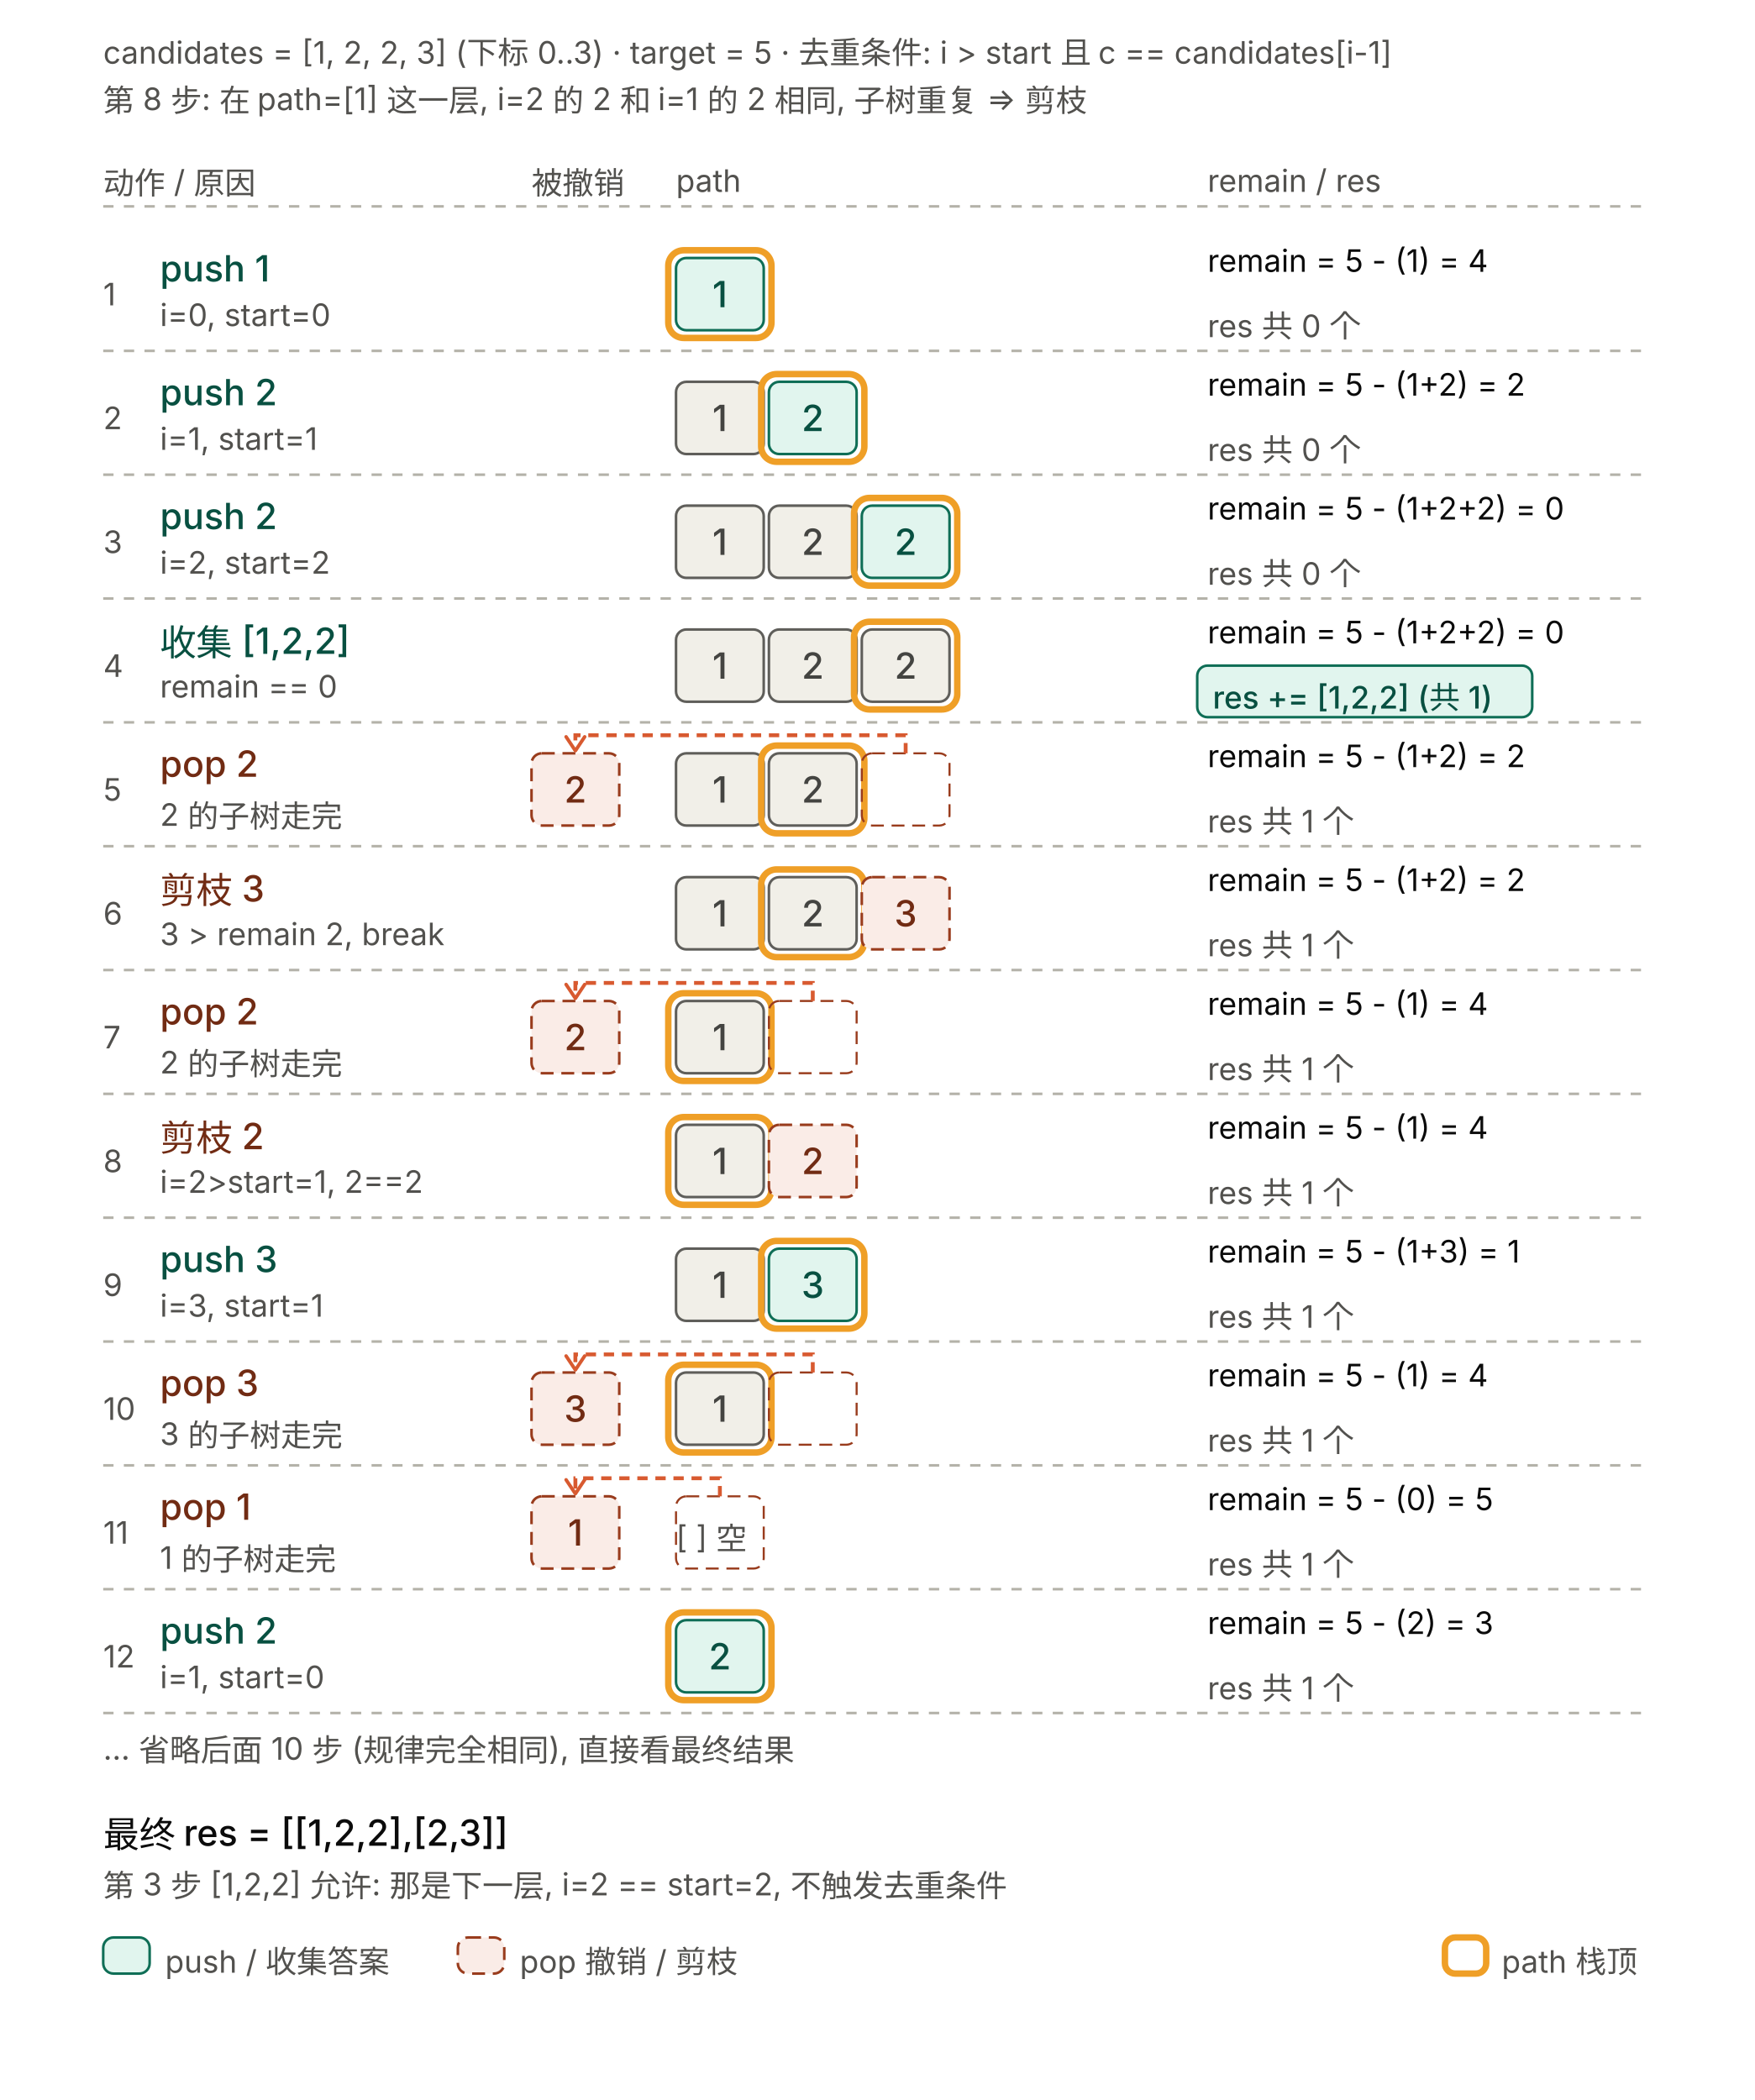
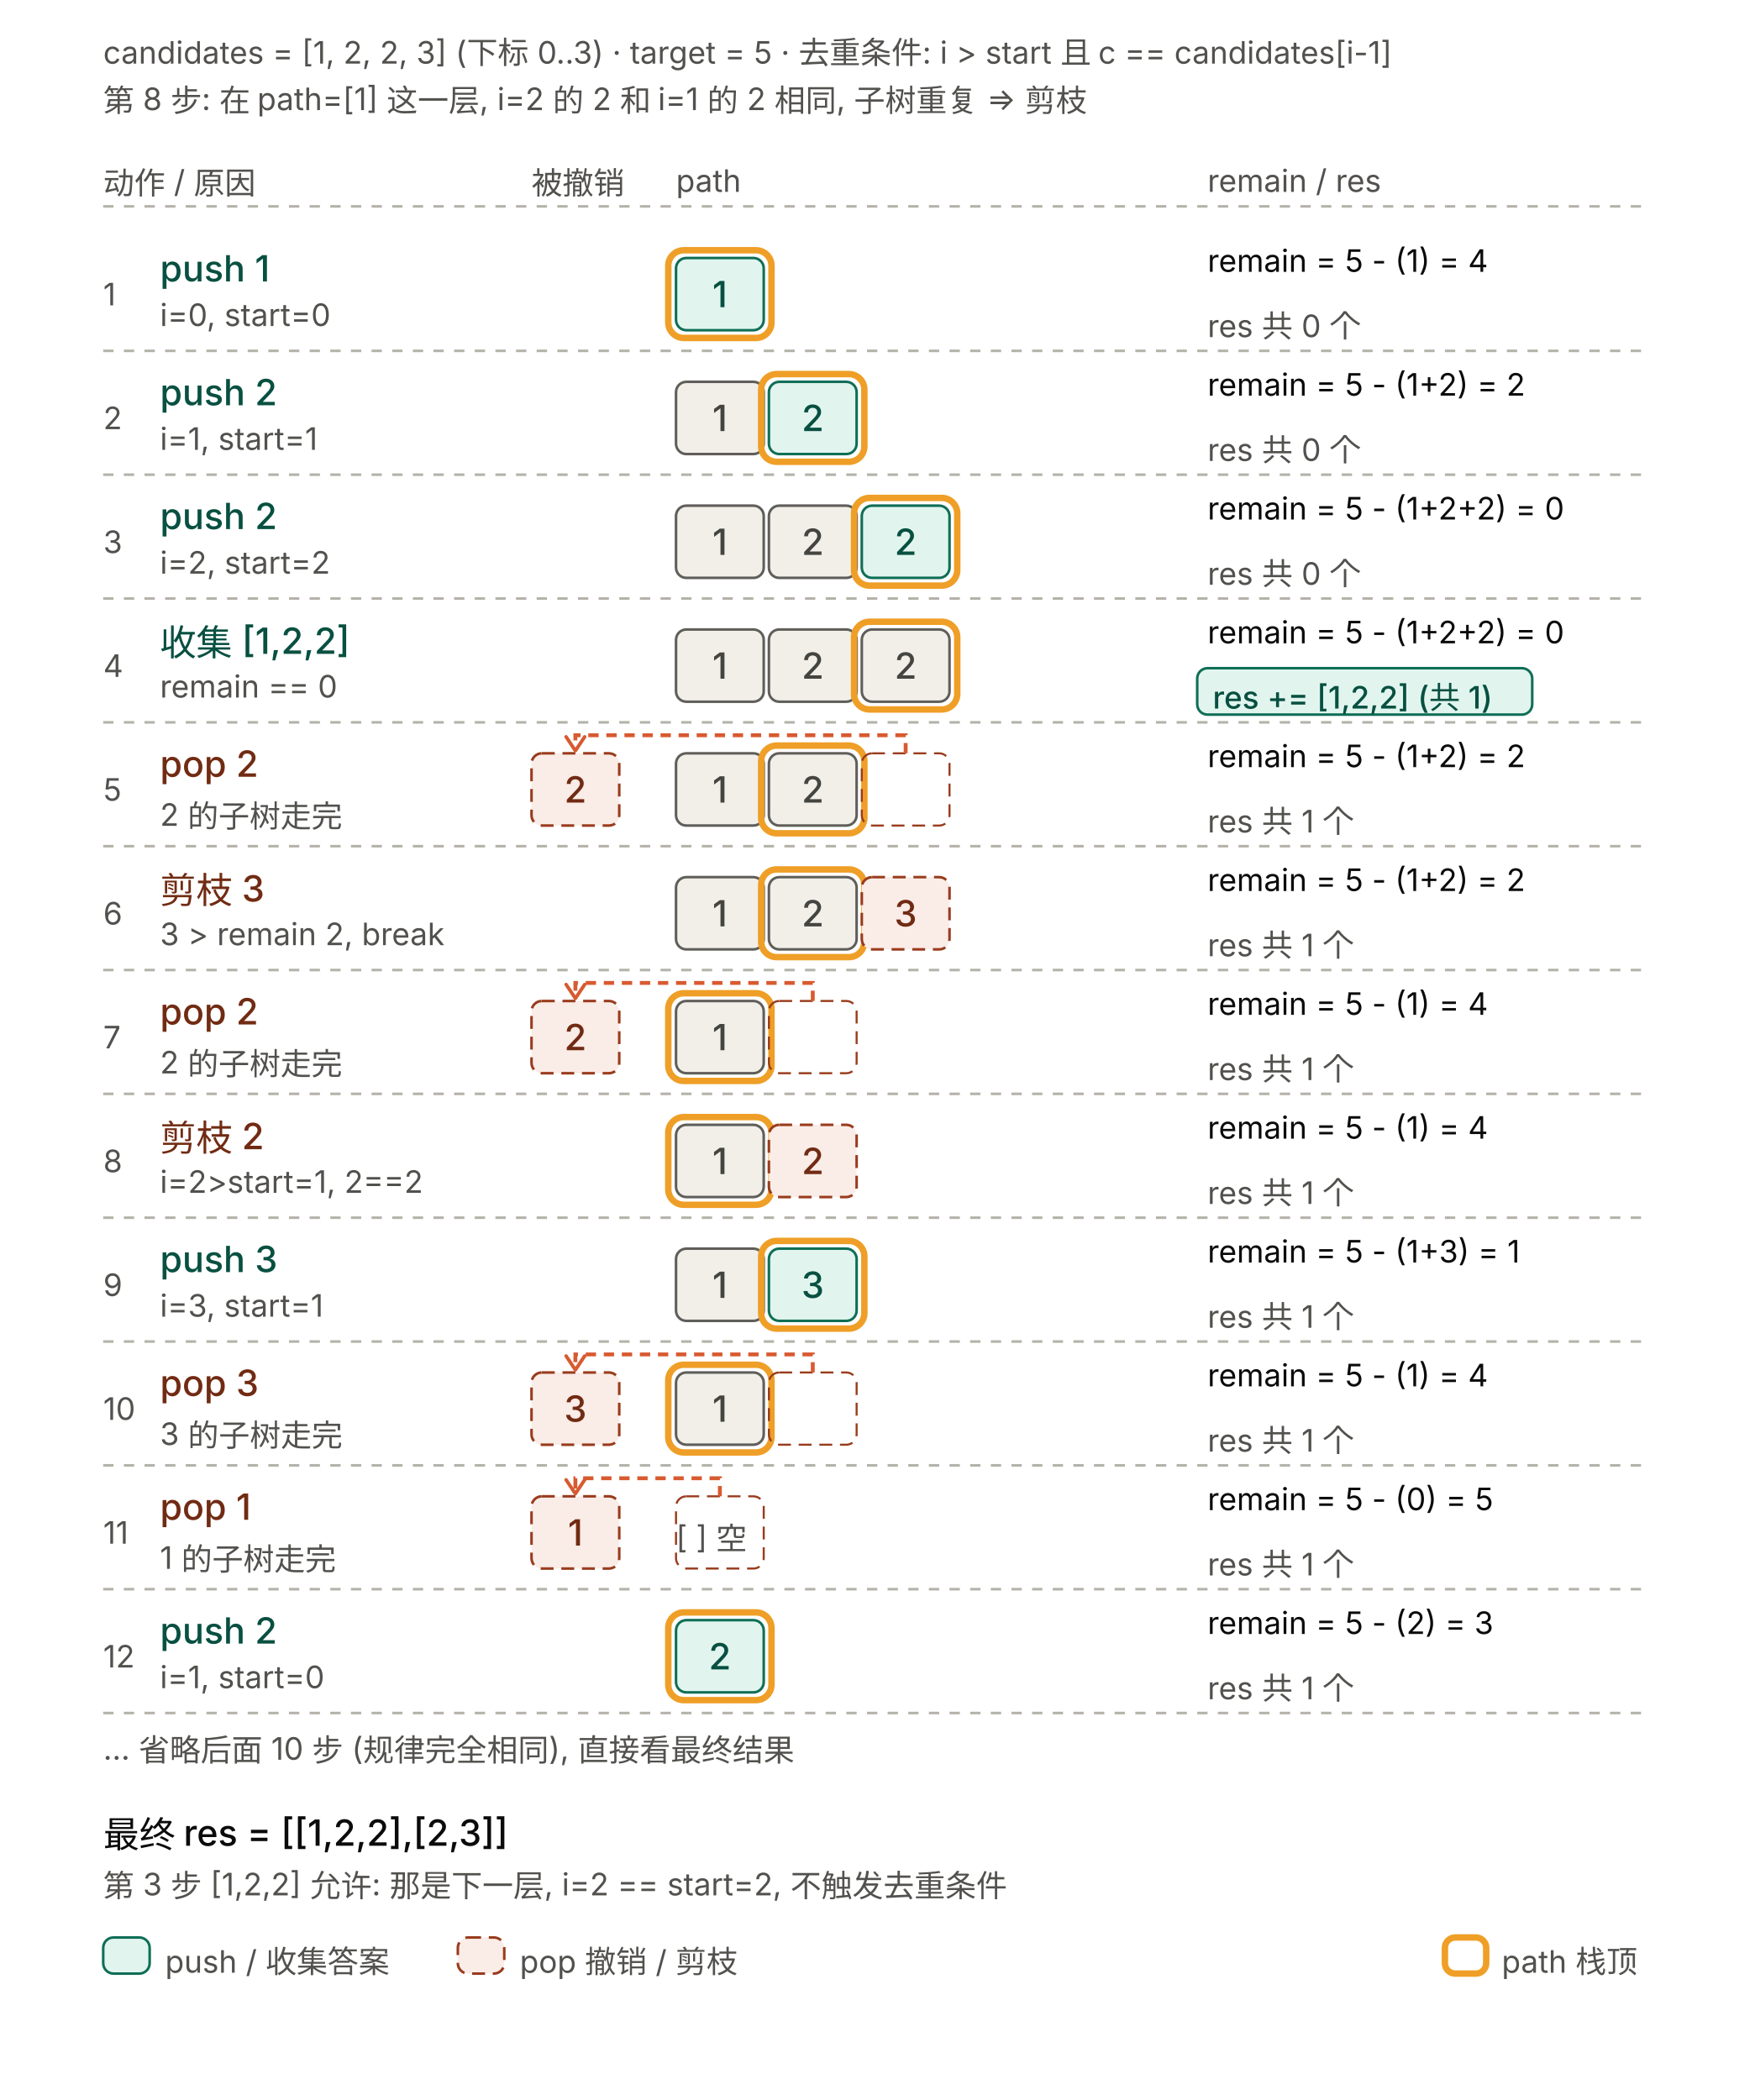
<svg xmlns="http://www.w3.org/2000/svg" width="100%" viewBox="0 0 680 814" role="img" font-family="ui-sans-serif, system-ui, -apple-system, &quot;PingFang SC&quot;, sans-serif">
  <defs>
    <marker id="arrow" viewBox="0 0 10 10" refX="8" refY="5" markerWidth="6" markerHeight="6" orient="auto-start-reverse">
      <path d="M2 1L8 5L2 9" fill="none" stroke="#52514E" stroke-width="1.5" stroke-linecap="round" stroke-linejoin="round" />
    </marker>
    <marker id="arrowG" viewBox="0 0 10 10" refX="8" refY="5" markerWidth="6" markerHeight="6" orient="auto-start-reverse">
      <path d="M2 1L8 5L2 9" fill="none" stroke="#0F6E56" stroke-width="1.5" stroke-linecap="round" stroke-linejoin="round" />
    </marker>
    <marker id="arrowR" viewBox="0 0 10 10" refX="8" refY="5" markerWidth="6" markerHeight="6" orient="auto-start-reverse">
      <path d="M2 1L8 5L2 9" fill="none" stroke="#D85A30" stroke-width="1.5" stroke-linecap="round" stroke-linejoin="round" />
    </marker>
  </defs>
  <text x="40" y="18" font-size="12" fill="#52514E" font-weight="400" text-anchor="start" dominant-baseline="central">candidates = [1, 2, 2, 3] (下标 0..3) · target = 5 · 去重条件: i &gt; start 且 c == candidates[i-1]</text>
  <text x="40" y="38" font-size="12" fill="#52514E" font-weight="400" text-anchor="start" dominant-baseline="central">第 8 步: 在 path=[1] 这一层, i=2 的 2 和 i=1 的 2 相同, 子树重复 =&gt; 剪枝</text>
  <text x="40" y="70" font-size="12" fill="#52514E" font-weight="400" text-anchor="start" dominant-baseline="central">动作 / 原因</text>
  <text x="206" y="70" font-size="12" fill="#52514E" font-weight="400" text-anchor="start" dominant-baseline="central">被撤销</text>
  <text x="262" y="70" font-size="12" fill="#52514E" font-weight="400" text-anchor="start" dominant-baseline="central">path</text>
  <text x="468" y="70" font-size="12" fill="#52514E" font-weight="400" text-anchor="start" dominant-baseline="central">remain / res</text>
  <line x1="40" y1="80" x2="640" y2="80" stroke="#B4B2A9" stroke-width="1" stroke-dasharray="4 4" />
  <text x="40" y="114" font-size="12" fill="#52514E" font-weight="400" text-anchor="start" dominant-baseline="central">1</text>
  <text x="62" y="104" font-size="14" fill="#085041" font-weight="500" text-anchor="start" dominant-baseline="central">push 1</text>
  <text x="62" y="122" font-size="12" fill="#52514E" font-weight="400" text-anchor="start" dominant-baseline="central">i=0, start=0</text>
  <rect x="262" y="100" width="34" height="28" rx="4" fill="#E1F5EE" stroke="#0F6E56" stroke-width="1" />
  <text x="279" y="114" font-size="14" fill="#085041" font-weight="500" text-anchor="middle" dominant-baseline="central">1</text>
  <rect x="259" y="97" width="40" height="34" rx="6" fill="none" stroke="#EF9F27" stroke-width="2.5" />
  <text x="468" y="101" font-size="12" fill="#0B0B0B" font-weight="400" text-anchor="start" dominant-baseline="central">remain = 5 - (1) = 4</text>
  <text x="468" y="124" font-size="12" fill="#52514E" font-weight="400" text-anchor="start" dominant-baseline="central">res 共 0 个</text>
  <line x1="40" y1="136" x2="640" y2="136" stroke="#B4B2A9" stroke-width="1" stroke-dasharray="4 4" />
  <text x="40" y="162" font-size="12" fill="#52514E" font-weight="400" text-anchor="start" dominant-baseline="central">2</text>
  <text x="62" y="152" font-size="14" fill="#085041" font-weight="500" text-anchor="start" dominant-baseline="central">push 2</text>
  <text x="62" y="170" font-size="12" fill="#52514E" font-weight="400" text-anchor="start" dominant-baseline="central">i=1, start=1</text>
  <rect x="262" y="148" width="34" height="28" rx="4" fill="#F1EFE8" stroke="#5F5E5A" stroke-width="1" />
  <text x="279" y="162" font-size="14" fill="#444441" font-weight="500" text-anchor="middle" dominant-baseline="central">1</text>
  <rect x="298" y="148" width="34" height="28" rx="4" fill="#E1F5EE" stroke="#0F6E56" stroke-width="1" />
  <text x="315" y="162" font-size="14" fill="#085041" font-weight="500" text-anchor="middle" dominant-baseline="central">2</text>
  <rect x="295" y="145" width="40" height="34" rx="6" fill="none" stroke="#EF9F27" stroke-width="2.5" />
  <text x="468" y="149" font-size="12" fill="#0B0B0B" font-weight="400" text-anchor="start" dominant-baseline="central">remain = 5 - (1+2) = 2</text>
  <text x="468" y="172" font-size="12" fill="#52514E" font-weight="400" text-anchor="start" dominant-baseline="central">res 共 0 个</text>
  <line x1="40" y1="184" x2="640" y2="184" stroke="#B4B2A9" stroke-width="1" stroke-dasharray="4 4" />
  <text x="40" y="210" font-size="12" fill="#52514E" font-weight="400" text-anchor="start" dominant-baseline="central">3</text>
  <text x="62" y="200" font-size="14" fill="#085041" font-weight="500" text-anchor="start" dominant-baseline="central">push 2</text>
  <text x="62" y="218" font-size="12" fill="#52514E" font-weight="400" text-anchor="start" dominant-baseline="central">i=2, start=2</text>
  <rect x="262" y="196" width="34" height="28" rx="4" fill="#F1EFE8" stroke="#5F5E5A" stroke-width="1" />
  <text x="279" y="210" font-size="14" fill="#444441" font-weight="500" text-anchor="middle" dominant-baseline="central">1</text>
  <rect x="298" y="196" width="34" height="28" rx="4" fill="#F1EFE8" stroke="#5F5E5A" stroke-width="1" />
  <text x="315" y="210" font-size="14" fill="#444441" font-weight="500" text-anchor="middle" dominant-baseline="central">2</text>
  <rect x="334" y="196" width="34" height="28" rx="4" fill="#E1F5EE" stroke="#0F6E56" stroke-width="1" />
  <text x="351" y="210" font-size="14" fill="#085041" font-weight="500" text-anchor="middle" dominant-baseline="central">2</text>
  <rect x="331" y="193" width="40" height="34" rx="6" fill="none" stroke="#EF9F27" stroke-width="2.5" />
  <text x="468" y="197" font-size="12" fill="#0B0B0B" font-weight="400" text-anchor="start" dominant-baseline="central">remain = 5 - (1+2+2) = 0</text>
  <text x="468" y="220" font-size="12" fill="#52514E" font-weight="400" text-anchor="start" dominant-baseline="central">res 共 0 个</text>
  <line x1="40" y1="232" x2="640" y2="232" stroke="#B4B2A9" stroke-width="1" stroke-dasharray="4 4" />
  <text x="40" y="258" font-size="12" fill="#52514E" font-weight="400" text-anchor="start" dominant-baseline="central">4</text>
  <text x="62" y="248" font-size="14" fill="#085041" font-weight="500" text-anchor="start" dominant-baseline="central">收集 [1,2,2]</text>
  <text x="62" y="266" font-size="12" fill="#52514E" font-weight="400" text-anchor="start" dominant-baseline="central">remain == 0</text>
  <rect x="262" y="244" width="34" height="28" rx="4" fill="#F1EFE8" stroke="#5F5E5A" stroke-width="1" />
  <text x="279" y="258" font-size="14" fill="#444441" font-weight="500" text-anchor="middle" dominant-baseline="central">1</text>
  <rect x="298" y="244" width="34" height="28" rx="4" fill="#F1EFE8" stroke="#5F5E5A" stroke-width="1" />
  <text x="315" y="258" font-size="14" fill="#444441" font-weight="500" text-anchor="middle" dominant-baseline="central">2</text>
  <rect x="334" y="244" width="34" height="28" rx="4" fill="#F1EFE8" stroke="#5F5E5A" stroke-width="1" />
  <text x="351" y="258" font-size="14" fill="#444441" font-weight="500" text-anchor="middle" dominant-baseline="central">2</text>
  <rect x="331" y="241" width="40" height="34" rx="6" fill="none" stroke="#EF9F27" stroke-width="2.5" />
  <text x="468" y="245" font-size="12" fill="#0B0B0B" font-weight="400" text-anchor="start" dominant-baseline="central">remain = 5 - (1+2+2) = 0</text>
-   <rect x="464" y="258" width="129.84" height="20" rx="4" fill="#E1F5EE" stroke="#0F6E56" stroke-width="1" />
+   <rect x="464" y="259" width="129.84" height="18" rx="4" fill="#E1F5EE" stroke="#0F6E56" stroke-width="1" />
  <text x="470" y="268" font-size="12" fill="#085041" font-weight="500" text-anchor="start" dominant-baseline="central">res += [1,2,2] (共 1)</text>
  <line x1="40" y1="280" x2="640" y2="280" stroke="#B4B2A9" stroke-width="1" stroke-dasharray="4 4" />
  <text x="40" y="306" font-size="12" fill="#52514E" font-weight="400" text-anchor="start" dominant-baseline="central">5</text>
  <text x="62" y="296" font-size="14" fill="#712B13" font-weight="500" text-anchor="start" dominant-baseline="central">pop 2</text>
  <text x="62" y="314" font-size="12" fill="#52514E" font-weight="400" text-anchor="start" dominant-baseline="central">2 的子树走完</text>
  <rect x="262" y="292" width="34" height="28" rx="4" fill="#F1EFE8" stroke="#5F5E5A" stroke-width="1" />
  <text x="279" y="306" font-size="14" fill="#444441" font-weight="500" text-anchor="middle" dominant-baseline="central">1</text>
  <rect x="298" y="292" width="34" height="28" rx="4" fill="#F1EFE8" stroke="#5F5E5A" stroke-width="1" />
  <text x="315" y="306" font-size="14" fill="#444441" font-weight="500" text-anchor="middle" dominant-baseline="central">2</text>
  <rect x="295" y="289" width="40" height="34" rx="6" fill="none" stroke="#EF9F27" stroke-width="2.5" />
  <rect x="206" y="292" width="34" height="28" rx="4" fill="#FAECE7" stroke="#993C1D" stroke-width="1" stroke-dasharray="5 3" />
  <text x="223" y="306" font-size="14" fill="#712B13" font-weight="500" text-anchor="middle" dominant-baseline="central">2</text>
  <rect x="334" y="292" width="34" height="28" rx="4" fill="none" stroke="#993C1D" stroke-width="0.8" stroke-dasharray="5 3" />
  <path d="M351 292 L351 285 L223 285 L223 291" fill="none" stroke="#D85A30" stroke-width="1.5" stroke-dasharray="4 3" marker-end="url(#arrowR)" />
  <text x="468" y="293" font-size="12" fill="#0B0B0B" font-weight="400" text-anchor="start" dominant-baseline="central">remain = 5 - (1+2) = 2</text>
  <text x="468" y="316" font-size="12" fill="#52514E" font-weight="400" text-anchor="start" dominant-baseline="central">res 共 1 个</text>
  <line x1="40" y1="328" x2="640" y2="328" stroke="#B4B2A9" stroke-width="1" stroke-dasharray="4 4" />
  <text x="40" y="354" font-size="12" fill="#52514E" font-weight="400" text-anchor="start" dominant-baseline="central">6</text>
  <text x="62" y="344" font-size="14" fill="#712B13" font-weight="500" text-anchor="start" dominant-baseline="central">剪枝 3</text>
  <text x="62" y="362" font-size="12" fill="#52514E" font-weight="400" text-anchor="start" dominant-baseline="central">3 &gt; remain 2, break</text>
  <rect x="262" y="340" width="34" height="28" rx="4" fill="#F1EFE8" stroke="#5F5E5A" stroke-width="1" />
  <text x="279" y="354" font-size="14" fill="#444441" font-weight="500" text-anchor="middle" dominant-baseline="central">1</text>
  <rect x="298" y="340" width="34" height="28" rx="4" fill="#F1EFE8" stroke="#5F5E5A" stroke-width="1" />
  <text x="315" y="354" font-size="14" fill="#444441" font-weight="500" text-anchor="middle" dominant-baseline="central">2</text>
  <rect x="295" y="337" width="40" height="34" rx="6" fill="none" stroke="#EF9F27" stroke-width="2.5" />
  <rect x="334" y="340" width="34" height="28" rx="4" fill="#FAECE7" stroke="#993C1D" stroke-width="1" stroke-dasharray="5 3" />
  <text x="351" y="354" font-size="14" fill="#712B13" font-weight="500" text-anchor="middle" dominant-baseline="central">3</text>
  <text x="468" y="341" font-size="12" fill="#0B0B0B" font-weight="400" text-anchor="start" dominant-baseline="central">remain = 5 - (1+2) = 2</text>
  <text x="468" y="364" font-size="12" fill="#52514E" font-weight="400" text-anchor="start" dominant-baseline="central">res 共 1 个</text>
  <line x1="40" y1="376" x2="640" y2="376" stroke="#B4B2A9" stroke-width="1" stroke-dasharray="4 4" />
  <text x="40" y="402" font-size="12" fill="#52514E" font-weight="400" text-anchor="start" dominant-baseline="central">7</text>
  <text x="62" y="392" font-size="14" fill="#712B13" font-weight="500" text-anchor="start" dominant-baseline="central">pop 2</text>
  <text x="62" y="410" font-size="12" fill="#52514E" font-weight="400" text-anchor="start" dominant-baseline="central">2 的子树走完</text>
  <rect x="262" y="388" width="34" height="28" rx="4" fill="#F1EFE8" stroke="#5F5E5A" stroke-width="1" />
  <text x="279" y="402" font-size="14" fill="#444441" font-weight="500" text-anchor="middle" dominant-baseline="central">1</text>
  <rect x="259" y="385" width="40" height="34" rx="6" fill="none" stroke="#EF9F27" stroke-width="2.5" />
  <rect x="206" y="388" width="34" height="28" rx="4" fill="#FAECE7" stroke="#993C1D" stroke-width="1" stroke-dasharray="5 3" />
  <text x="223" y="402" font-size="14" fill="#712B13" font-weight="500" text-anchor="middle" dominant-baseline="central">2</text>
  <rect x="298" y="388" width="34" height="28" rx="4" fill="none" stroke="#993C1D" stroke-width="0.8" stroke-dasharray="5 3" />
  <path d="M315 388 L315 381 L223 381 L223 387" fill="none" stroke="#D85A30" stroke-width="1.5" stroke-dasharray="4 3" marker-end="url(#arrowR)" />
  <text x="468" y="389" font-size="12" fill="#0B0B0B" font-weight="400" text-anchor="start" dominant-baseline="central">remain = 5 - (1) = 4</text>
  <text x="468" y="412" font-size="12" fill="#52514E" font-weight="400" text-anchor="start" dominant-baseline="central">res 共 1 个</text>
  <line x1="40" y1="424" x2="640" y2="424" stroke="#B4B2A9" stroke-width="1" stroke-dasharray="4 4" />
  <text x="40" y="450" font-size="12" fill="#52514E" font-weight="400" text-anchor="start" dominant-baseline="central">8</text>
  <text x="62" y="440" font-size="14" fill="#712B13" font-weight="500" text-anchor="start" dominant-baseline="central">剪枝 2</text>
  <text x="62" y="458" font-size="12" fill="#52514E" font-weight="400" text-anchor="start" dominant-baseline="central">i=2&gt;start=1, 2==2</text>
  <rect x="262" y="436" width="34" height="28" rx="4" fill="#F1EFE8" stroke="#5F5E5A" stroke-width="1" />
  <text x="279" y="450" font-size="14" fill="#444441" font-weight="500" text-anchor="middle" dominant-baseline="central">1</text>
  <rect x="259" y="433" width="40" height="34" rx="6" fill="none" stroke="#EF9F27" stroke-width="2.5" />
  <rect x="298" y="436" width="34" height="28" rx="4" fill="#FAECE7" stroke="#993C1D" stroke-width="1" stroke-dasharray="5 3" />
  <text x="315" y="450" font-size="14" fill="#712B13" font-weight="500" text-anchor="middle" dominant-baseline="central">2</text>
  <text x="468" y="437" font-size="12" fill="#0B0B0B" font-weight="400" text-anchor="start" dominant-baseline="central">remain = 5 - (1) = 4</text>
  <text x="468" y="460" font-size="12" fill="#52514E" font-weight="400" text-anchor="start" dominant-baseline="central">res 共 1 个</text>
  <line x1="40" y1="472" x2="640" y2="472" stroke="#B4B2A9" stroke-width="1" stroke-dasharray="4 4" />
  <text x="40" y="498" font-size="12" fill="#52514E" font-weight="400" text-anchor="start" dominant-baseline="central">9</text>
  <text x="62" y="488" font-size="14" fill="#085041" font-weight="500" text-anchor="start" dominant-baseline="central">push 3</text>
  <text x="62" y="506" font-size="12" fill="#52514E" font-weight="400" text-anchor="start" dominant-baseline="central">i=3, start=1</text>
  <rect x="262" y="484" width="34" height="28" rx="4" fill="#F1EFE8" stroke="#5F5E5A" stroke-width="1" />
  <text x="279" y="498" font-size="14" fill="#444441" font-weight="500" text-anchor="middle" dominant-baseline="central">1</text>
  <rect x="298" y="484" width="34" height="28" rx="4" fill="#E1F5EE" stroke="#0F6E56" stroke-width="1" />
  <text x="315" y="498" font-size="14" fill="#085041" font-weight="500" text-anchor="middle" dominant-baseline="central">3</text>
  <rect x="295" y="481" width="40" height="34" rx="6" fill="none" stroke="#EF9F27" stroke-width="2.5" />
  <text x="468" y="485" font-size="12" fill="#0B0B0B" font-weight="400" text-anchor="start" dominant-baseline="central">remain = 5 - (1+3) = 1</text>
  <text x="468" y="508" font-size="12" fill="#52514E" font-weight="400" text-anchor="start" dominant-baseline="central">res 共 1 个</text>
  <line x1="40" y1="520" x2="640" y2="520" stroke="#B4B2A9" stroke-width="1" stroke-dasharray="4 4" />
  <text x="40" y="546" font-size="12" fill="#52514E" font-weight="400" text-anchor="start" dominant-baseline="central">10</text>
  <text x="62" y="536" font-size="14" fill="#712B13" font-weight="500" text-anchor="start" dominant-baseline="central">pop 3</text>
  <text x="62" y="554" font-size="12" fill="#52514E" font-weight="400" text-anchor="start" dominant-baseline="central">3 的子树走完</text>
  <rect x="262" y="532" width="34" height="28" rx="4" fill="#F1EFE8" stroke="#5F5E5A" stroke-width="1" />
  <text x="279" y="546" font-size="14" fill="#444441" font-weight="500" text-anchor="middle" dominant-baseline="central">1</text>
  <rect x="259" y="529" width="40" height="34" rx="6" fill="none" stroke="#EF9F27" stroke-width="2.5" />
  <rect x="206" y="532" width="34" height="28" rx="4" fill="#FAECE7" stroke="#993C1D" stroke-width="1" stroke-dasharray="5 3" />
  <text x="223" y="546" font-size="14" fill="#712B13" font-weight="500" text-anchor="middle" dominant-baseline="central">3</text>
  <rect x="298" y="532" width="34" height="28" rx="4" fill="none" stroke="#993C1D" stroke-width="0.8" stroke-dasharray="5 3" />
  <path d="M315 532 L315 525 L223 525 L223 531" fill="none" stroke="#D85A30" stroke-width="1.5" stroke-dasharray="4 3" marker-end="url(#arrowR)" />
  <text x="468" y="533" font-size="12" fill="#0B0B0B" font-weight="400" text-anchor="start" dominant-baseline="central">remain = 5 - (1) = 4</text>
  <text x="468" y="556" font-size="12" fill="#52514E" font-weight="400" text-anchor="start" dominant-baseline="central">res 共 1 个</text>
  <line x1="40" y1="568" x2="640" y2="568" stroke="#B4B2A9" stroke-width="1" stroke-dasharray="4 4" />
  <text x="40" y="594" font-size="12" fill="#52514E" font-weight="400" text-anchor="start" dominant-baseline="central">11</text>
  <text x="62" y="584" font-size="14" fill="#712B13" font-weight="500" text-anchor="start" dominant-baseline="central">pop 1</text>
  <text x="62" y="602" font-size="12" fill="#52514E" font-weight="400" text-anchor="start" dominant-baseline="central">1 的子树走完</text>
  <text x="262" y="594" font-size="12" fill="#52514E" font-weight="400" text-anchor="start" dominant-baseline="central">[ ] 空</text>
  <rect x="206" y="580" width="34" height="28" rx="4" fill="#FAECE7" stroke="#993C1D" stroke-width="1" stroke-dasharray="5 3" />
  <text x="223" y="594" font-size="14" fill="#712B13" font-weight="500" text-anchor="middle" dominant-baseline="central">1</text>
  <rect x="262" y="580" width="34" height="28" rx="4" fill="none" stroke="#993C1D" stroke-width="0.8" stroke-dasharray="5 3" />
  <path d="M279 580 L279 573 L223 573 L223 579" fill="none" stroke="#D85A30" stroke-width="1.5" stroke-dasharray="4 3" marker-end="url(#arrowR)" />
  <text x="468" y="581" font-size="12" fill="#0B0B0B" font-weight="400" text-anchor="start" dominant-baseline="central">remain = 5 - (0) = 5</text>
  <text x="468" y="604" font-size="12" fill="#52514E" font-weight="400" text-anchor="start" dominant-baseline="central">res 共 1 个</text>
  <line x1="40" y1="616" x2="640" y2="616" stroke="#B4B2A9" stroke-width="1" stroke-dasharray="4 4" />
  <text x="40" y="642" font-size="12" fill="#52514E" font-weight="400" text-anchor="start" dominant-baseline="central">12</text>
  <text x="62" y="632" font-size="14" fill="#085041" font-weight="500" text-anchor="start" dominant-baseline="central">push 2</text>
  <text x="62" y="650" font-size="12" fill="#52514E" font-weight="400" text-anchor="start" dominant-baseline="central">i=1, start=0</text>
  <rect x="262" y="628" width="34" height="28" rx="4" fill="#E1F5EE" stroke="#0F6E56" stroke-width="1" />
  <text x="279" y="642" font-size="14" fill="#085041" font-weight="500" text-anchor="middle" dominant-baseline="central">2</text>
  <rect x="259" y="625" width="40" height="34" rx="6" fill="none" stroke="#EF9F27" stroke-width="2.5" />
  <text x="468" y="629" font-size="12" fill="#0B0B0B" font-weight="400" text-anchor="start" dominant-baseline="central">remain = 5 - (2) = 3</text>
  <text x="468" y="652" font-size="12" fill="#52514E" font-weight="400" text-anchor="start" dominant-baseline="central">res 共 1 个</text>
  <line x1="40" y1="664" x2="640" y2="664" stroke="#B4B2A9" stroke-width="1" stroke-dasharray="4 4" />
  <text x="40" y="676" font-size="12" fill="#52514E" font-weight="400" text-anchor="start" dominant-baseline="central">... 省略后面 10 步 (规律完全相同), 直接看最终结果</text>
  <text x="40" y="710" font-size="14" fill="#0B0B0B" font-weight="500" text-anchor="start" dominant-baseline="central">最终 res = [[1,2,2],[2,3]]</text>
  <text x="40" y="730" font-size="12" fill="#52514E" font-weight="400" text-anchor="start" dominant-baseline="central">第 3 步 [1,2,2] 允许: 那是下一层, i=2 == start=2, 不触发去重条件</text>
  <rect x="40" y="751" width="18" height="14" rx="4" fill="#E1F5EE" stroke="#0F6E56" stroke-width="1" />
  <text x="64" y="758" font-size="12" fill="#52514E" font-weight="400" text-anchor="start" dominant-baseline="central">push / 收集答案</text>
  <rect x="177.44" y="751" width="18" height="14" rx="4" fill="#FAECE7" stroke="#993C1D" stroke-width="1" stroke-dasharray="5 3" />
  <text x="201.44" y="758" font-size="12" fill="#52514E" font-weight="400" text-anchor="start" dominant-baseline="central">pop 撤销 / 剪枝</text>
  <rect x="560" y="751" width="16" height="14" rx="4" fill="none" stroke="#EF9F27" stroke-width="2.5" />
  <text x="582" y="758" font-size="12" fill="#52514E" font-weight="400" text-anchor="start" dominant-baseline="central">path 栈顶</text>
</svg>
